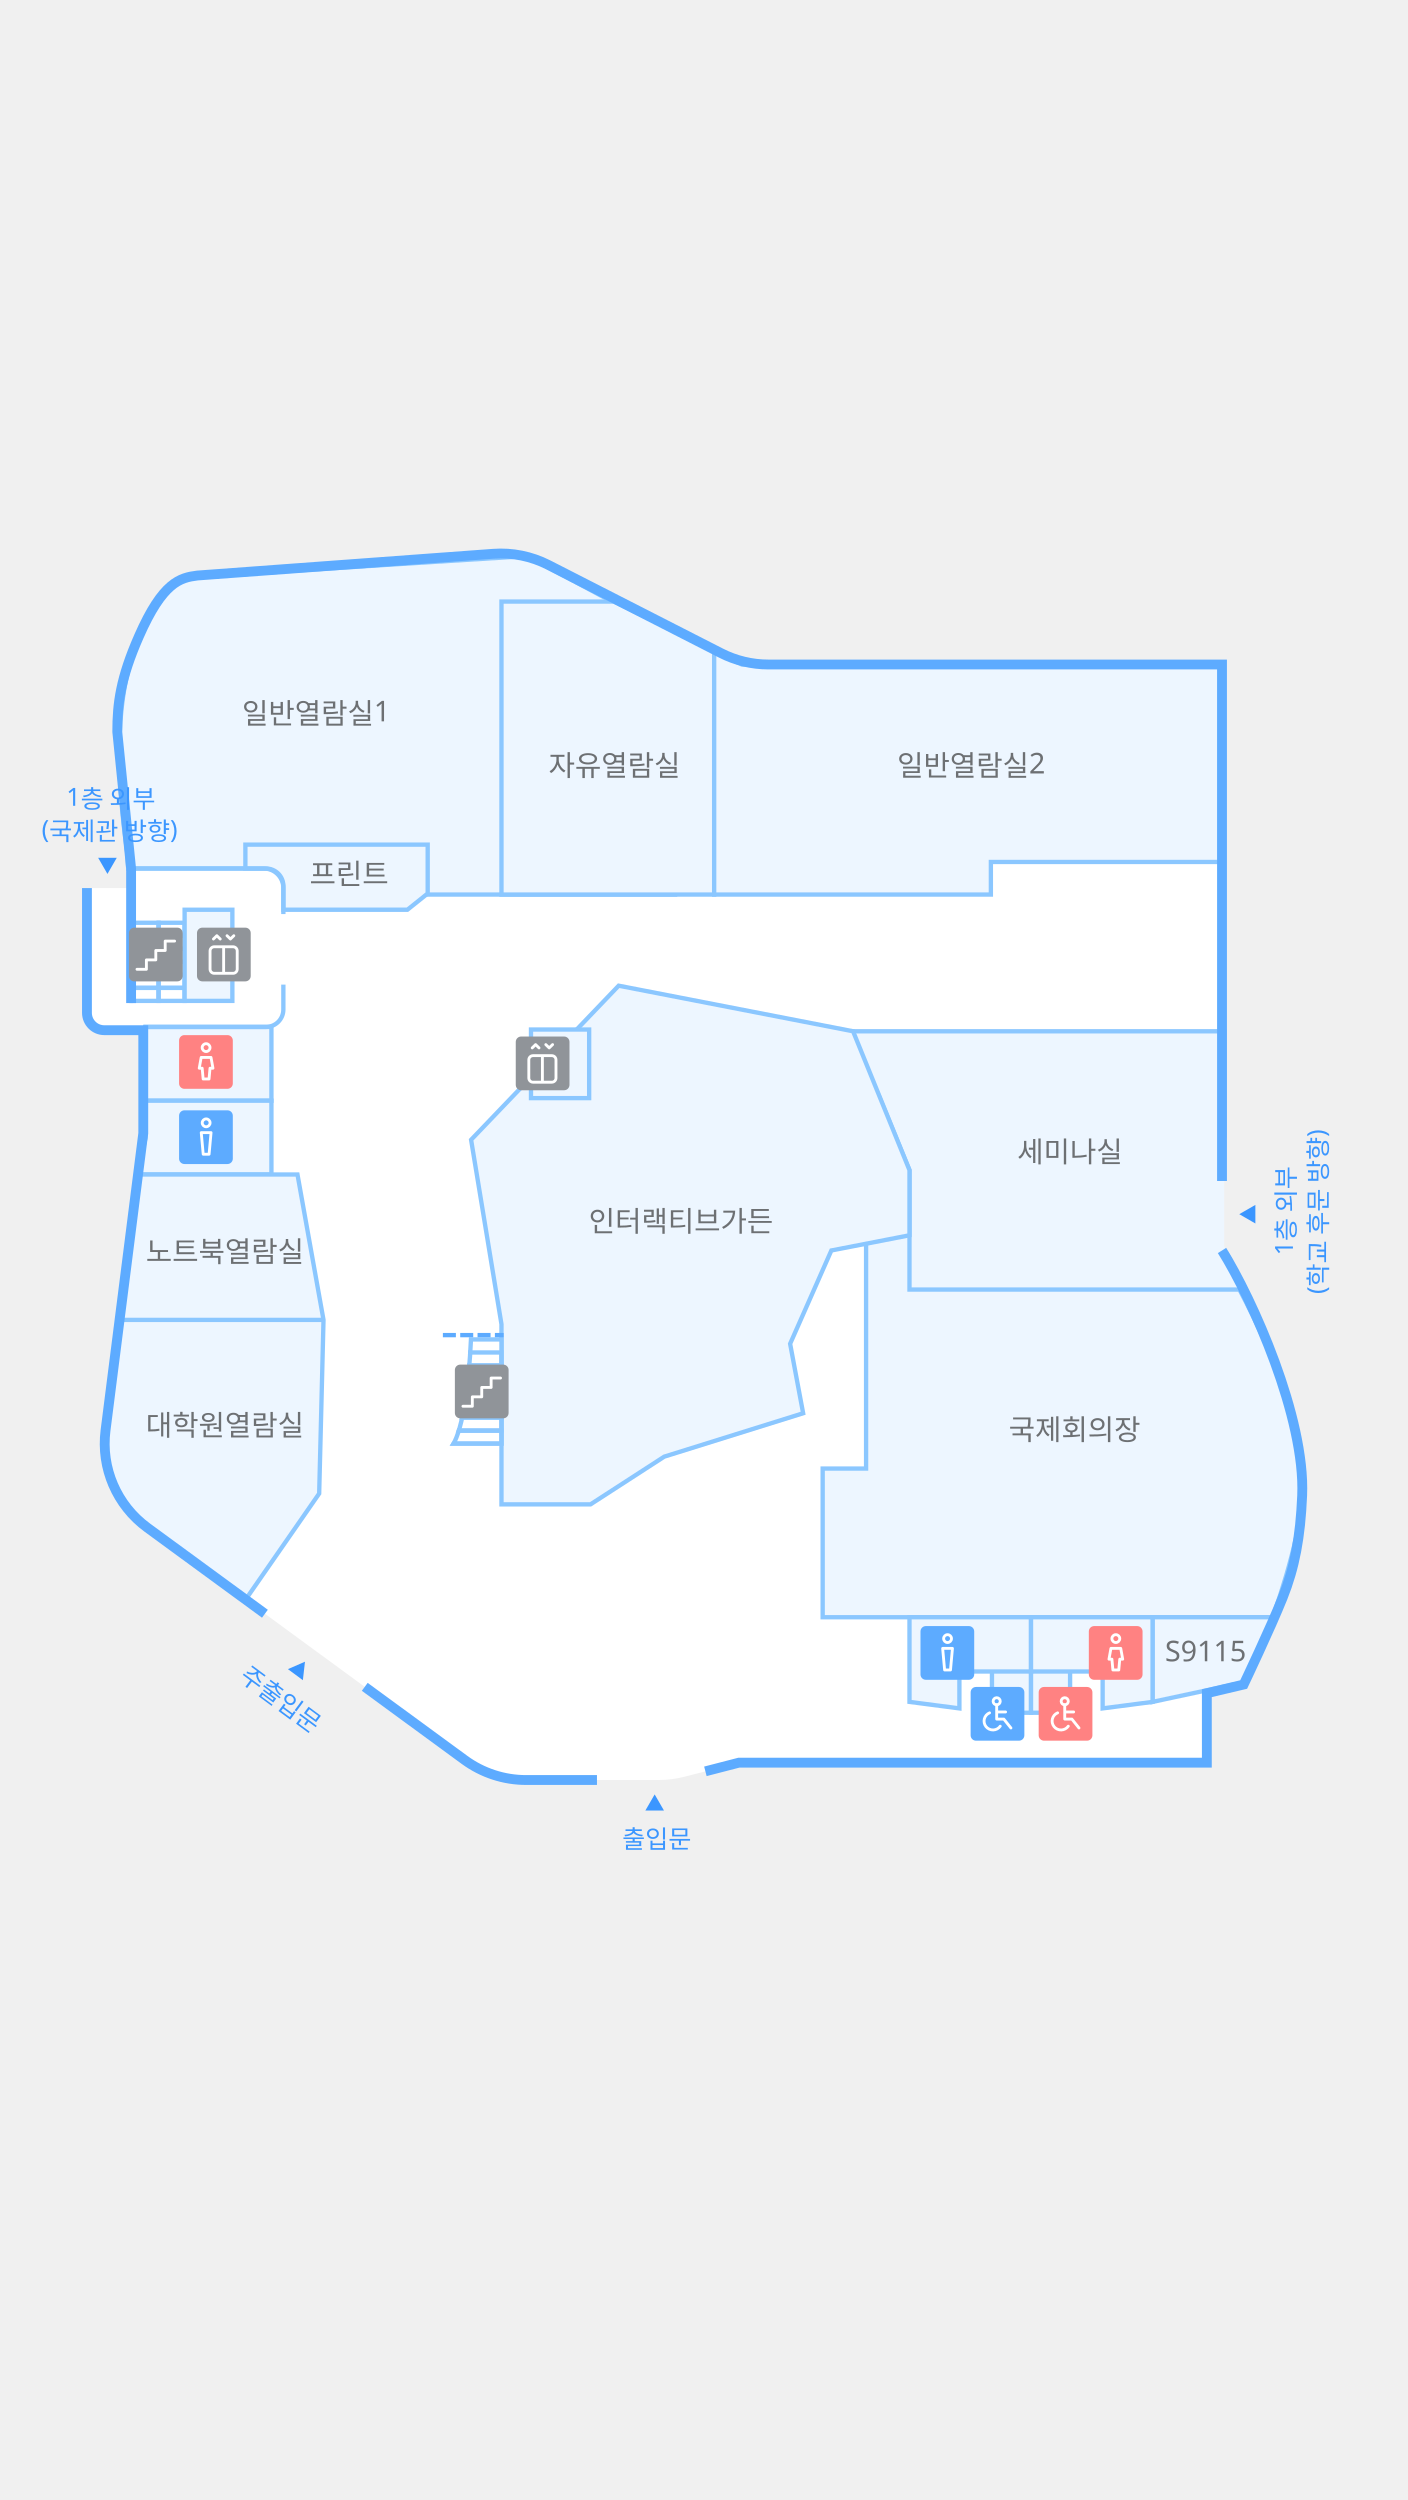
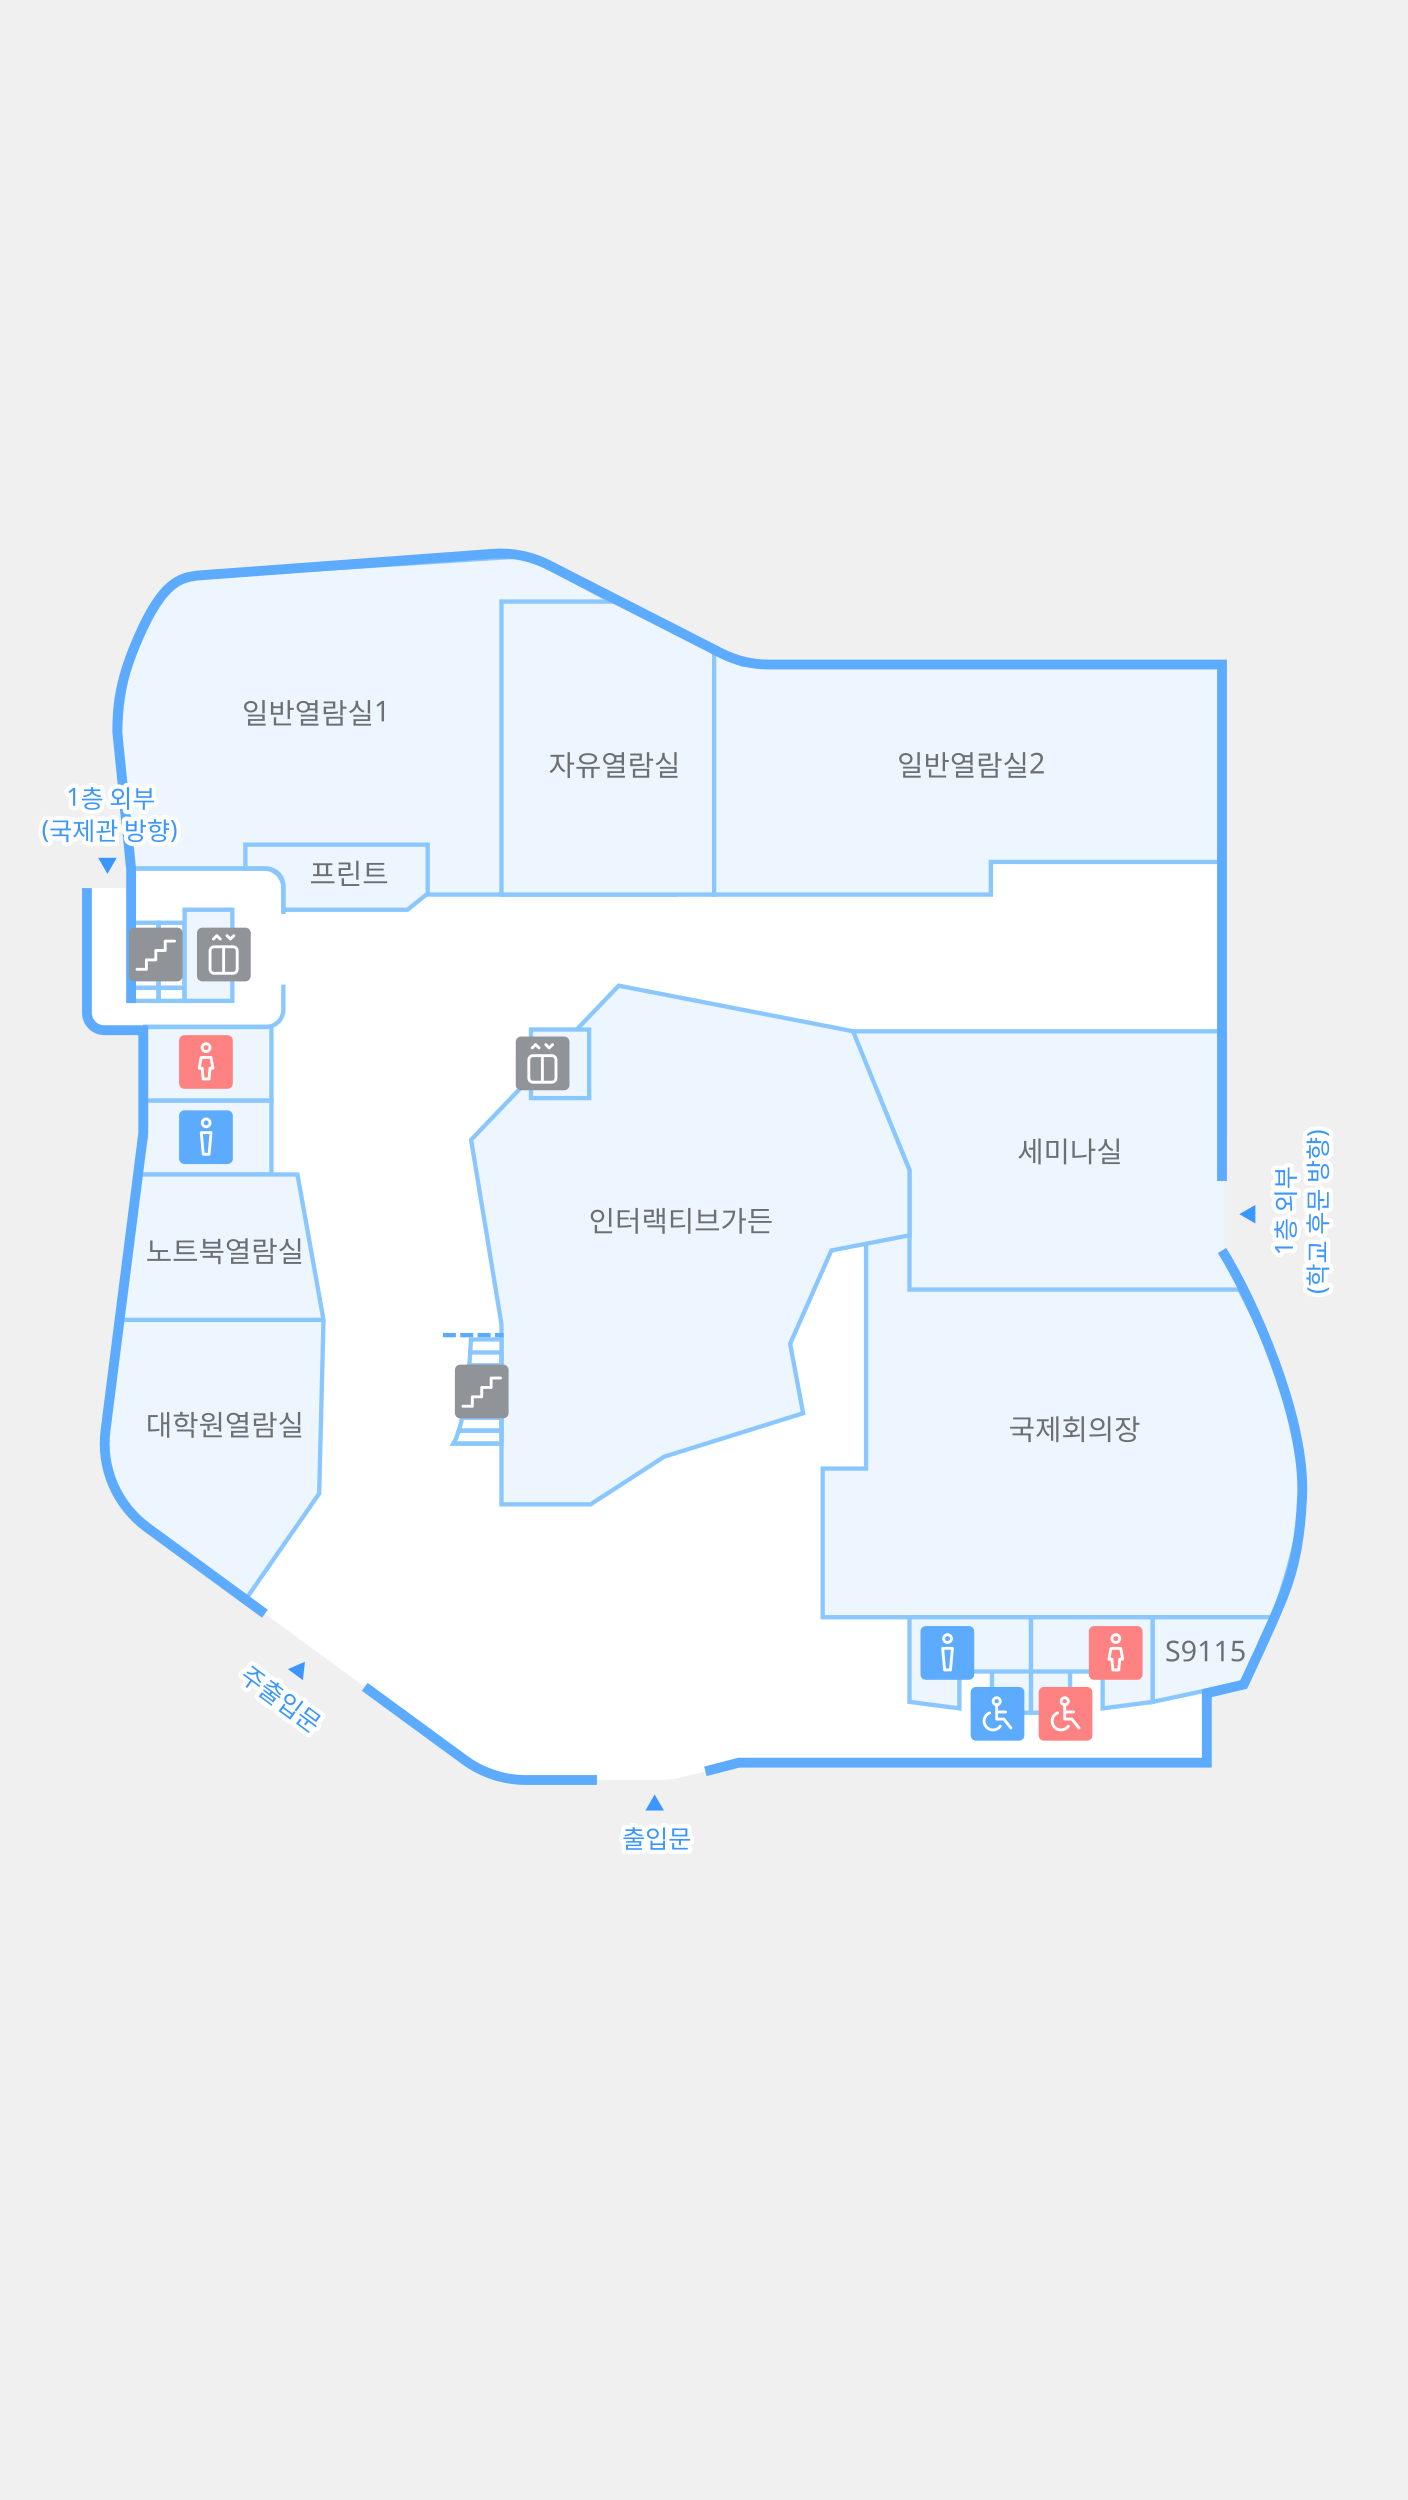
<svg xmlns="http://www.w3.org/2000/svg" width="393" height="698" viewBox="0 0 393 698" fill="none">
  <path d="M346 339L350.5 336.402L350.5 341.598L346 339Z" fill="#3B96FF" />
+   <text transform="translate(354 361.5) rotate(-90)" fill="none" stroke="#FFFFFF" stroke-width="2.4" stroke-linejoin="round" style="white-space: pre" xml:space="preserve" font-family="Pretendard" font-size="7" letter-spacing="0em">
+     <tspan x="11.012" y="6.988">1층 외부
+ </tspan>
+     <tspan x="0.208" y="15.988">(학교 후문 방향)</tspan>
+   </text>
  <text transform="translate(354 361.5) rotate(-90)" fill="#3B96FF" style="white-space: pre" xml:space="preserve" font-family="Pretendard" font-size="7" letter-spacing="0em">
    <tspan x="11.012" y="6.988">1층 외부
</tspan>
    <tspan x="0.208" y="15.988">(학교 후문 방향)</tspan>
  </text>
  <path d="M85.15 463.948L84.562 469.111L80.385 466.02L85.15 463.948Z" fill="#3B96FF" />
+   <text transform="translate(70.3438 462.944) rotate(36.5)" fill="none" stroke="#FFFFFF" stroke-width="2.4" stroke-linejoin="round" style="white-space: pre" xml:space="preserve" font-family="Pretendard" font-size="7" letter-spacing="0em">
+     <tspan x="0.4" y="6.988">주출입문</tspan>
+   </text>
  <text transform="translate(70.3438 462.944) rotate(36.5)" fill="#3B96FF" style="white-space: pre" xml:space="preserve" font-family="Pretendard" font-size="7" letter-spacing="0em">
    <tspan x="0.4" y="6.988">주출입문</tspan>
  </text>
  <path d="M182.781 501L185.379 505.5H180.183L182.781 501Z" fill="#3B96FF" />
+   <text transform="translate(173.281 509)" fill="none" stroke="#FFFFFF" stroke-width="2.4" stroke-linejoin="round" style="white-space: pre" xml:space="preserve" font-family="Pretendard" font-size="7" letter-spacing="0em">
+     <tspan x="0.425" y="6.988">출입문</tspan>
+   </text>
  <text transform="translate(173.281 509)" fill="#3B96FF" style="white-space: pre" xml:space="preserve" font-family="Pretendard" font-size="7" letter-spacing="0em">
    <tspan x="0.425" y="6.988">출입문</tspan>
  </text>
  <path d="M35.789 242.486H79.417L106.684 249.152H146.07V169.773H176.367L146.07 154.625L51.544 161.896C42.334 165.29 35.184 186.336 32.76 196.435L35.789 242.486Z" fill="#EDF6FF" stroke="#8BC7FF" stroke-width="1.212" />
  <path d="M137.724 154.615L55.121 160.684C50.283 161.29 45.445 162.502 38.792 177.651C33.615 189.44 32.744 196.435 32.744 204.312L35.768 247.94H24.277V283.084C24.277 285.761 26.448 287.932 29.125 287.932H40.002V316.411L29.462 399.385C28.128 409.879 32.598 420.269 41.133 426.518L129.699 491.363C134.684 495.013 140.702 496.981 146.881 496.981H183.869C186.326 496.981 188.772 496.67 191.15 496.055L206.317 492.133H336.95V472.137L347.231 469.107C347.231 469.107 354.73 454.565 358.117 446.082C361.504 437.599 363.055 429.247 363.56 417.603C364.507 395.789 349.65 362.664 341.183 349.131V185.528H207.526L153.085 157.72C148.345 155.299 143.032 154.225 137.724 154.615Z" fill="white" />
  <path d="M188.486 177.407V249.758H111.77L104.066 242.646L103.892 242.486H36.292C36.242 242.215 36.173 241.835 36.09 241.355C35.907 240.305 35.654 238.776 35.376 236.869C34.819 233.056 34.158 227.732 33.743 221.691C32.911 209.589 33.071 194.693 36.969 183.3C39.847 174.888 43.446 169.348 46.309 165.92C47.741 164.205 48.991 163.018 49.876 162.263C50.319 161.885 50.67 161.615 50.908 161.441C51.004 161.372 51.081 161.318 51.139 161.278L147.147 155.24L188.486 177.407Z" fill="#EDF6FF" stroke="#8BC7FF" stroke-width="1.212" />
  <path d="M171.381 167.955L199.395 181.664V249.758H140.012V167.955H171.381Z" fill="#EDF6FF" stroke="#8BC7FF" stroke-width="1.212" />
  <path d="M363.604 417.57C364.367 403.603 358.515 386.599 352.419 373.023C349.377 366.249 346.287 360.353 343.957 356.152C342.792 354.051 341.817 352.375 341.135 351.224C340.794 350.649 340.526 350.205 340.343 349.906C340.251 349.756 340.182 349.642 340.135 349.566C340.111 349.528 340.093 349.5 340.081 349.481C340.075 349.472 340.071 349.464 340.068 349.459C340.067 349.457 340.066 349.456 340.065 349.455L340.064 349.454L340.064 349.453L339.972 349.305L339.972 342.466L241.81 342.466L241.81 410.029L229.69 410.029L229.69 451.536L355.303 451.536C355.353 451.398 355.416 451.226 355.489 451.021C355.701 450.431 356.005 449.573 356.372 448.499C357.106 446.35 358.093 443.342 359.103 439.902C361.126 433.009 363.23 424.43 363.604 417.57Z" fill="#EDF6FF" stroke="#8BC7FF" stroke-width="1.212" />
  <path d="M253.322 360.039L253.322 326.712L244.839 306.11L236.355 287.326L341.789 287.326L341.789 317.623L341.789 332.771L341.789 347.92L347.848 360.039L253.322 360.039Z" fill="#EDF6FF" />
  <path d="M342.396 349.738L347.85 360.039L253.929 360.039L253.929 326.712L245.446 306.11L236.963 287.932L341.79 287.932L341.79 317.623" stroke="#8BC7FF" stroke-width="1.212" />
  <path d="M131.529 318.229L172.733 275.207L238.175 287.932L253.929 326.712V344.89L232.115 349.132L220.602 375.187L224.238 394.577L185.458 406.696L164.856 420.027H140.012V369.734L131.529 318.229Z" fill="#EDF6FF" stroke="#8BC7FF" stroke-width="1.212" />
  <path d="M206.999 185.463L207.127 185.528H340.577V240.668H276.65V249.757H199.393V181.66L206.999 185.463Z" fill="#EDF6FF" stroke="#8BC7FF" stroke-width="1.212" />
  <path d="M119.41 249.466L113.744 253.999L79.114 253.999L79.114 247.939C79.114 244.928 76.673 242.486 73.661 242.486L68.511 242.486L68.511 235.82L119.41 235.82L119.41 249.466Z" fill="#EDF6FF" stroke="#8BC7FF" stroke-width="1.212" />
  <rect x="37.002" y="257.635" width="7.271" height="3.636" stroke="#8BC7FF" stroke-width="1.212" />
  <rect x="37.002" y="261.27" width="7.271" height="3.636" stroke="#8BC7FF" stroke-width="1.212" />
  <rect x="37.002" y="264.906" width="7.271" height="3.636" stroke="#8BC7FF" stroke-width="1.212" />
  <rect x="37.002" y="268.541" width="7.271" height="3.636" stroke="#8BC7FF" stroke-width="1.212" />
  <rect x="37.002" y="272.177" width="7.271" height="3.636" stroke="#8BC7FF" stroke-width="1.212" />
  <rect x="37.002" y="275.813" width="7.271" height="3.636" stroke="#8BC7FF" stroke-width="1.212" />
  <rect x="44.274" y="257.635" width="7.271" height="3.636" stroke="#8BC7FF" stroke-width="1.212" />
  <rect x="44.274" y="261.27" width="7.271" height="3.636" stroke="#8BC7FF" stroke-width="1.212" />
  <rect x="44.274" y="264.906" width="7.271" height="3.636" stroke="#8BC7FF" stroke-width="1.212" />
  <rect x="44.274" y="268.541" width="7.271" height="3.636" stroke="#8BC7FF" stroke-width="1.212" />
  <rect x="44.274" y="272.177" width="7.271" height="3.636" stroke="#8BC7FF" stroke-width="1.212" />
  <rect x="44.274" y="275.813" width="7.271" height="3.636" stroke="#8BC7FF" stroke-width="1.212" />
  <rect x="51.545" y="253.999" width="13.331" height="25.45" fill="#EDF6FF" />
  <rect x="51.545" y="253.999" width="13.331" height="25.45" stroke="#8BC7FF" stroke-width="1.212" />
  <rect x="276.954" y="466.078" width="10.907" height="12.119" fill="#EDF6FF" />
  <rect x="276.954" y="466.078" width="10.907" height="12.119" stroke="#8BC7FF" stroke-width="1.212" />
  <rect x="287.862" y="466.078" width="10.907" height="12.119" fill="#EDF6FF" />
  <rect x="287.862" y="466.078" width="10.907" height="12.119" stroke="#8BC7FF" stroke-width="1.212" />
  <rect x="148.251" y="287.445" width="16.241" height="19.15" fill="#EDF6FF" />
  <rect x="148.251" y="287.445" width="16.241" height="19.15" stroke="#8BC7FF" stroke-width="1.21" />
  <path d="M75.781 286.719V307.322H40.637V286.719H75.781Z" fill="#EDF6FF" stroke="#8BC7FF" stroke-width="1.212" />
  <path d="M75.781 307.321V327.924H38.363L40.623 317.754L40.637 317.689V307.321H75.781Z" fill="#EDF6FF" stroke="#8BC7FF" stroke-width="1.212" />
  <path d="M83.054 327.924H38.214L33.367 368.522H90.325L83.054 327.924Z" fill="#EDF6FF" />
  <path d="M90.325 368.522H33.367L29.125 403.06L30.943 414.573L39.426 425.48L68.511 446.688L89.113 416.997L90.325 368.522Z" fill="#EDF6FF" />
  <path d="M33.367 368.522L29.125 403.06L30.943 414.573L39.426 425.48L68.511 446.688L89.113 416.997L90.325 368.522L83.054 327.924H38.214L33.367 368.522ZM90.325 368.522H33.367" stroke="#8BC7FF" stroke-width="1.212" />
  <path d="M321.793 475.167V451.535H355.726L347.242 469.713L321.793 475.167Z" fill="#EDF6FF" stroke="#8BC7FF" stroke-width="1.212" />
  <path d="M253.928 475.167V451.535H287.86V466.684H267.864V476.985L253.928 475.167Z" fill="#EDF6FF" stroke="#8BC7FF" stroke-width="1.212" />
  <path d="M321.793 475.167V451.535H287.86V466.684H307.856V476.985L321.793 475.167Z" fill="#EDF6FF" stroke="#8BC7FF" stroke-width="1.212" />
  <path d="M40.001 286.72H74.267C76.944 286.72 79.114 284.55 79.114 281.872V274.904M36.602 280.055V242.486H74.267C76.944 242.486 79.114 244.657 79.114 247.334V255.211" stroke="#8BC7FF" stroke-width="1.212" />
  <path d="M341.183 349.131C349.65 362.664 364.507 395.789 363.56 417.603C363.055 429.247 361.504 437.599 358.117 446.082C354.73 454.565 347.231 470.319 347.231 470.319L336.95 472.743V492.133H206.317L196.943 494.557M24.277 247.94V282.781C24.277 285.458 26.448 287.629 29.125 287.629H40.002V316.411L29.462 399.385C28.128 409.879 32.598 420.269 41.133 426.518L73.964 450.556M36.602 280.054V242.486L32.744 204.312C32.744 196.435 33.615 189.44 38.792 177.651C45.445 162.502 50.283 161.29 55.121 160.684L137.724 154.615C143.032 154.225 148.345 155.299 153.085 157.72L201.294 182.345C205.391 184.437 209.925 185.528 214.524 185.528H341.183V329.741M101.838 470.964L129.699 491.363C134.684 495.013 140.702 496.981 146.881 496.981H166.673" stroke="#5DABFF" stroke-width="2.75" />
  <path d="M140.012 373.975V403.061H126.632C126.648 403.032 126.665 403.004 126.682 402.974C127.125 402.167 127.708 400.835 128.323 398.682C129.535 394.44 130.878 386.973 131.498 373.975H140.012Z" fill="white" stroke="#8BC7FF" stroke-width="1.212" />
  <mask id="mask0_7994_26502" style="mask-type:alpha" maskUnits="userSpaceOnUse" x="125" y="373" width="16" height="31">
    <path d="M130.922 373.369H140.617V403.666H125.469C125.469 403.666 129.71 400.03 130.922 373.369Z" fill="#D9D9D9" />
  </mask>
  <g mask="url(#mask0_7994_26502)">
    <rect x="124.256" y="377.611" width="15.754" height="3.636" stroke="#8BC7FF" stroke-width="1.212" />
    <rect x="124.256" y="381.247" width="15.754" height="3.636" stroke="#8BC7FF" stroke-width="1.212" />
    <rect x="124.256" y="384.882" width="15.754" height="3.636" stroke="#8BC7FF" stroke-width="1.212" />
    <rect x="124.256" y="388.518" width="15.754" height="3.636" stroke="#8BC7FF" stroke-width="1.212" />
    <rect x="124.256" y="392.153" width="15.754" height="3.636" stroke="#8BC7FF" stroke-width="1.212" />
    <rect x="124.256" y="395.789" width="15.754" height="3.636" stroke="#8BC7FF" stroke-width="1.212" />
    <rect x="124.256" y="399.425" width="15.754" height="3.636" stroke="#8BC7FF" stroke-width="1.212" />
  </g>
  <text fill="#6D7073" style="white-space: pre" xml:space="preserve" font-family="Pretendard" font-size="8" letter-spacing="0em">
    <tspan x="67.578" y="202.067">일반열람실1</tspan>
  </text>
  <text fill="#6D7073" style="white-space: pre" xml:space="preserve" font-family="Pretendard" font-size="8" letter-spacing="0em">
    <tspan x="250.479" y="216.609">일반열람실2</tspan>
  </text>
  <text fill="#6D7073" style="white-space: pre" xml:space="preserve" font-family="Pretendard" font-size="8" letter-spacing="0em">
    <tspan x="284.004" y="324.466">세미나실</tspan>
  </text>
  <text fill="#6D7073" style="white-space: pre" xml:space="preserve" font-family="Pretendard" font-size="8" letter-spacing="0em">
    <tspan x="281.623" y="402.027">국제회의장</tspan>
  </text>
  <text fill="#6D7073" style="white-space: pre" xml:space="preserve" font-family="Pretendard" font-size="8" letter-spacing="0em">
    <tspan x="325.258" y="463.833">S9115</tspan>
  </text>
  <text fill="#6D7073" style="white-space: pre" xml:space="preserve" font-family="Pretendard" font-size="8" letter-spacing="0em">
    <tspan x="164.367" y="343.856">인터랙티브가든</tspan>
  </text>
  <text fill="#6D7073" style="white-space: pre" xml:space="preserve" font-family="Pretendard" font-size="8" letter-spacing="0em">
    <tspan x="40.713" y="352.34">노트북열람실</tspan>
  </text>
  <text fill="#6D7073" style="white-space: pre" xml:space="preserve" font-family="Pretendard" font-size="8" letter-spacing="0em">
    <tspan x="40.713" y="400.815">대학원열람실</tspan>
  </text>
  <text fill="#6D7073" style="white-space: pre" xml:space="preserve" font-family="Pretendard" font-size="8" letter-spacing="0em">
    <tspan x="86.424" y="246.906">프린트</tspan>
  </text>
  <text fill="#6D7073" style="white-space: pre" xml:space="preserve" font-family="Pretendard" font-size="8" letter-spacing="0em">
    <tspan x="153.164" y="216.609">자유열람실</tspan>
  </text>
  <line x1="124.258" y1="372.763" x2="140.013" y2="372.763" stroke="#5DABFF" stroke-width="1.212" stroke-linecap="square" stroke-dasharray="2.42 2.42" />
  <path d="M30 244L27.402 239.5L32.598 239.5L30 244Z" fill="#3B96FF" />
+   <text transform="translate(11.5 218)" fill="none" stroke="#FFFFFF" stroke-width="2.4" stroke-linejoin="round" style="white-space: pre" xml:space="preserve" font-family="Pretendard" font-size="7" letter-spacing="0em">
+     <tspan x="7.012" y="6.988">1층 외부
+ </tspan>
+     <tspan x="0.111" y="15.988">(국제관 방향)</tspan>
+   </text>
  <text transform="translate(11.5 218)" fill="#3B96FF" style="white-space: pre" xml:space="preserve" font-family="Pretendard" font-size="7" letter-spacing="0em">
    <tspan x="7.012" y="6.988">1층 외부
</tspan>
    <tspan x="0.111" y="15.988">(국제관 방향)</tspan>
  </text>
  <rect x="50" y="289" width="15" height="15" rx="1.5" fill="#FF8282" />
  <path d="M57.54 293.59C58.145 293.59 58.635 293.1 58.635 292.495C58.635 291.89 58.145 291.4 57.54 291.4C56.935 291.4 56.445 291.89 56.445 292.495C56.445 293.1 56.935 293.59 57.54 293.59Z" stroke="white" stroke-width="0.802" stroke-linecap="round" stroke-linejoin="round" />
  <path d="M56.172 295.232H58.91L59.457 298.244H58.636L58.362 301.255H56.72L56.446 298.244H55.625L56.172 295.232Z" stroke="white" stroke-width="0.802" stroke-linecap="round" stroke-linejoin="round" />
  <rect x="304" y="454" width="15" height="15" rx="1.5" fill="#FF8282" />
  <path d="M311.54 458.59C312.145 458.59 312.635 458.1 312.635 457.495C312.635 456.89 312.145 456.4 311.54 456.4C310.936 456.4 310.445 456.89 310.445 457.495C310.445 458.1 310.936 458.59 311.54 458.59Z" stroke="white" stroke-width="0.802" stroke-linecap="round" stroke-linejoin="round" />
  <path d="M310.172 460.232H312.91L313.457 463.244H312.636L312.362 466.255H310.72L310.446 463.244H309.625L310.172 460.232Z" stroke="white" stroke-width="0.802" stroke-linecap="round" stroke-linejoin="round" />
  <rect x="290" y="471" width="15" height="15" rx="1.5" fill="#FF8282" />
  <path d="M296.571 475.697C296.384 475.511 296.279 475.258 296.279 474.994C296.279 474.731 296.384 474.478 296.571 474.291C296.757 474.105 297.01 474 297.274 474C297.537 474 297.79 474.105 297.977 474.291C298.163 474.478 298.268 474.731 298.268 474.994C298.268 475.258 298.163 475.511 297.977 475.697C297.79 475.884 297.537 475.988 297.274 475.988C297.01 475.988 296.757 475.884 296.571 475.697Z" stroke="white" stroke-width="0.802" stroke-linecap="round" stroke-linejoin="round" />
  <path d="M297.273 475.988V479.965H299.262L301.25 482.451M297.273 477.977H299.759M295.285 478.225C294.928 478.373 294.611 478.601 294.359 478.892C294.106 479.183 293.924 479.529 293.828 479.903C293.732 480.276 293.724 480.667 293.805 481.044C293.886 481.421 294.054 481.773 294.295 482.075C294.536 482.376 294.843 482.616 295.193 482.778C295.543 482.94 295.926 483.018 296.311 483.006C296.696 482.995 297.074 482.893 297.413 482.711C297.753 482.528 298.045 482.269 298.267 481.954" stroke="white" stroke-width="0.802" stroke-linecap="round" stroke-linejoin="round" />
  <rect x="50" y="310" width="15" height="15" rx="1.5" fill="#5DABFF" />
  <path d="M57.558 314.59C58.163 314.59 58.653 314.1 58.653 313.495C58.653 312.89 58.163 312.4 57.558 312.4C56.953 312.4 56.463 312.89 56.463 313.495C56.463 314.1 56.953 314.59 57.558 314.59Z" stroke="white" stroke-width="0.802" stroke-linecap="round" stroke-linejoin="round" />
  <path d="M56.188 316.232H58.925L58.377 322.255H56.735L56.188 316.232Z" stroke="white" stroke-width="0.802" stroke-linecap="round" stroke-linejoin="round" />
  <rect x="257" y="454" width="15" height="15" rx="1.5" fill="#5DABFF" />
  <path d="M264.558 458.59C265.163 458.59 265.653 458.1 265.653 457.495C265.653 456.89 265.163 456.4 264.558 456.4C263.953 456.4 263.463 456.89 263.463 457.495C263.463 458.1 263.953 458.59 264.558 458.59Z" stroke="white" stroke-width="0.802" stroke-linecap="round" stroke-linejoin="round" />
  <path d="M263.188 460.232H265.925L265.377 466.255H263.735L263.188 460.232Z" stroke="white" stroke-width="0.802" stroke-linecap="round" stroke-linejoin="round" />
  <rect x="55" y="259" width="15" height="15" rx="1.5" fill="#909499" />
  <path d="M62.438 264.338H65.063C65.373 264.338 65.669 264.461 65.888 264.68C66.107 264.899 66.23 265.195 66.23 265.505V270.583C66.23 270.893 66.107 271.189 65.888 271.408C65.669 271.627 65.373 271.75 65.063 271.75H62.438M62.438 264.338H59.813C59.504 264.338 59.207 264.461 58.988 264.68C58.769 264.899 58.647 265.195 58.647 265.505V270.583C58.647 270.893 58.769 271.189 58.988 271.408C59.207 271.627 59.504 271.75 59.813 271.75H62.438M62.438 264.338V271.75M59.594 262.176L60.542 261.25L61.49 262.176M63.386 261.25L64.334 262.176L65.282 261.25" stroke="white" stroke-width="0.802" stroke-linecap="round" stroke-linejoin="round" />
  <rect x="36" y="259" width="15" height="15" rx="1.5" fill="#909499" />
  <path d="M48.75 262.75H46.125V265.375H43.5V268H40.875V270.625H38.25" stroke="white" stroke-width="0.802" stroke-linecap="round" stroke-linejoin="round" />
  <rect x="127" y="381" width="15" height="15" rx="1.5" fill="#909499" />
  <path d="M139.75 384.75H137.125V387.375H134.5V390H131.875V392.625H129.25" stroke="white" stroke-width="0.802" stroke-linecap="round" stroke-linejoin="round" />
  <rect x="144" y="289.4" width="15" height="15" rx="1.5" fill="#909499" />
  <path d="M151.438 294.739H154.063C154.373 294.739 154.669 294.861 154.888 295.08C155.107 295.299 155.23 295.596 155.23 295.905V300.984C155.23 301.293 155.107 301.59 154.888 301.809C154.669 302.027 154.373 302.15 154.063 302.15H151.438M151.438 294.739H148.813C148.504 294.739 148.207 294.861 147.988 295.08C147.769 295.299 147.646 295.596 147.646 295.905V300.984C147.646 301.293 147.769 301.59 147.988 301.809C148.207 302.027 148.504 302.15 148.813 302.15H151.438M151.438 294.739V302.15M148.594 292.577L149.542 291.65L150.49 292.577M152.386 291.65L153.334 292.577L154.282 291.65" stroke="white" stroke-width="0.802" stroke-linecap="round" stroke-linejoin="round" />
  <rect x="271" y="471" width="15" height="15" rx="1.5" fill="#5DABFF" />
  <path d="M277.571 475.697C277.384 475.511 277.279 475.258 277.279 474.994C277.279 474.731 277.384 474.478 277.571 474.291C277.757 474.105 278.01 474 278.274 474C278.537 474 278.79 474.105 278.977 474.291C279.163 474.478 279.268 474.731 279.268 474.994C279.268 475.258 279.163 475.511 278.977 475.697C278.79 475.884 278.537 475.988 278.274 475.988C278.01 475.988 277.757 475.884 277.571 475.697Z" stroke="white" stroke-width="0.802" stroke-linecap="round" stroke-linejoin="round" />
  <path d="M278.273 475.988V479.965H280.262L282.25 482.451M278.273 477.977H280.759M276.285 478.225C275.928 478.373 275.611 478.601 275.359 478.892C275.106 479.183 274.924 479.529 274.828 479.903C274.732 480.276 274.724 480.667 274.805 481.044C274.886 481.421 275.054 481.773 275.295 482.075C275.536 482.376 275.843 482.616 276.193 482.778C276.543 482.94 276.926 483.018 277.311 483.006C277.696 482.995 278.074 482.893 278.413 482.711C278.753 482.528 279.045 482.269 279.267 481.954" stroke="white" stroke-width="0.802" stroke-linecap="round" stroke-linejoin="round" />
</svg>
